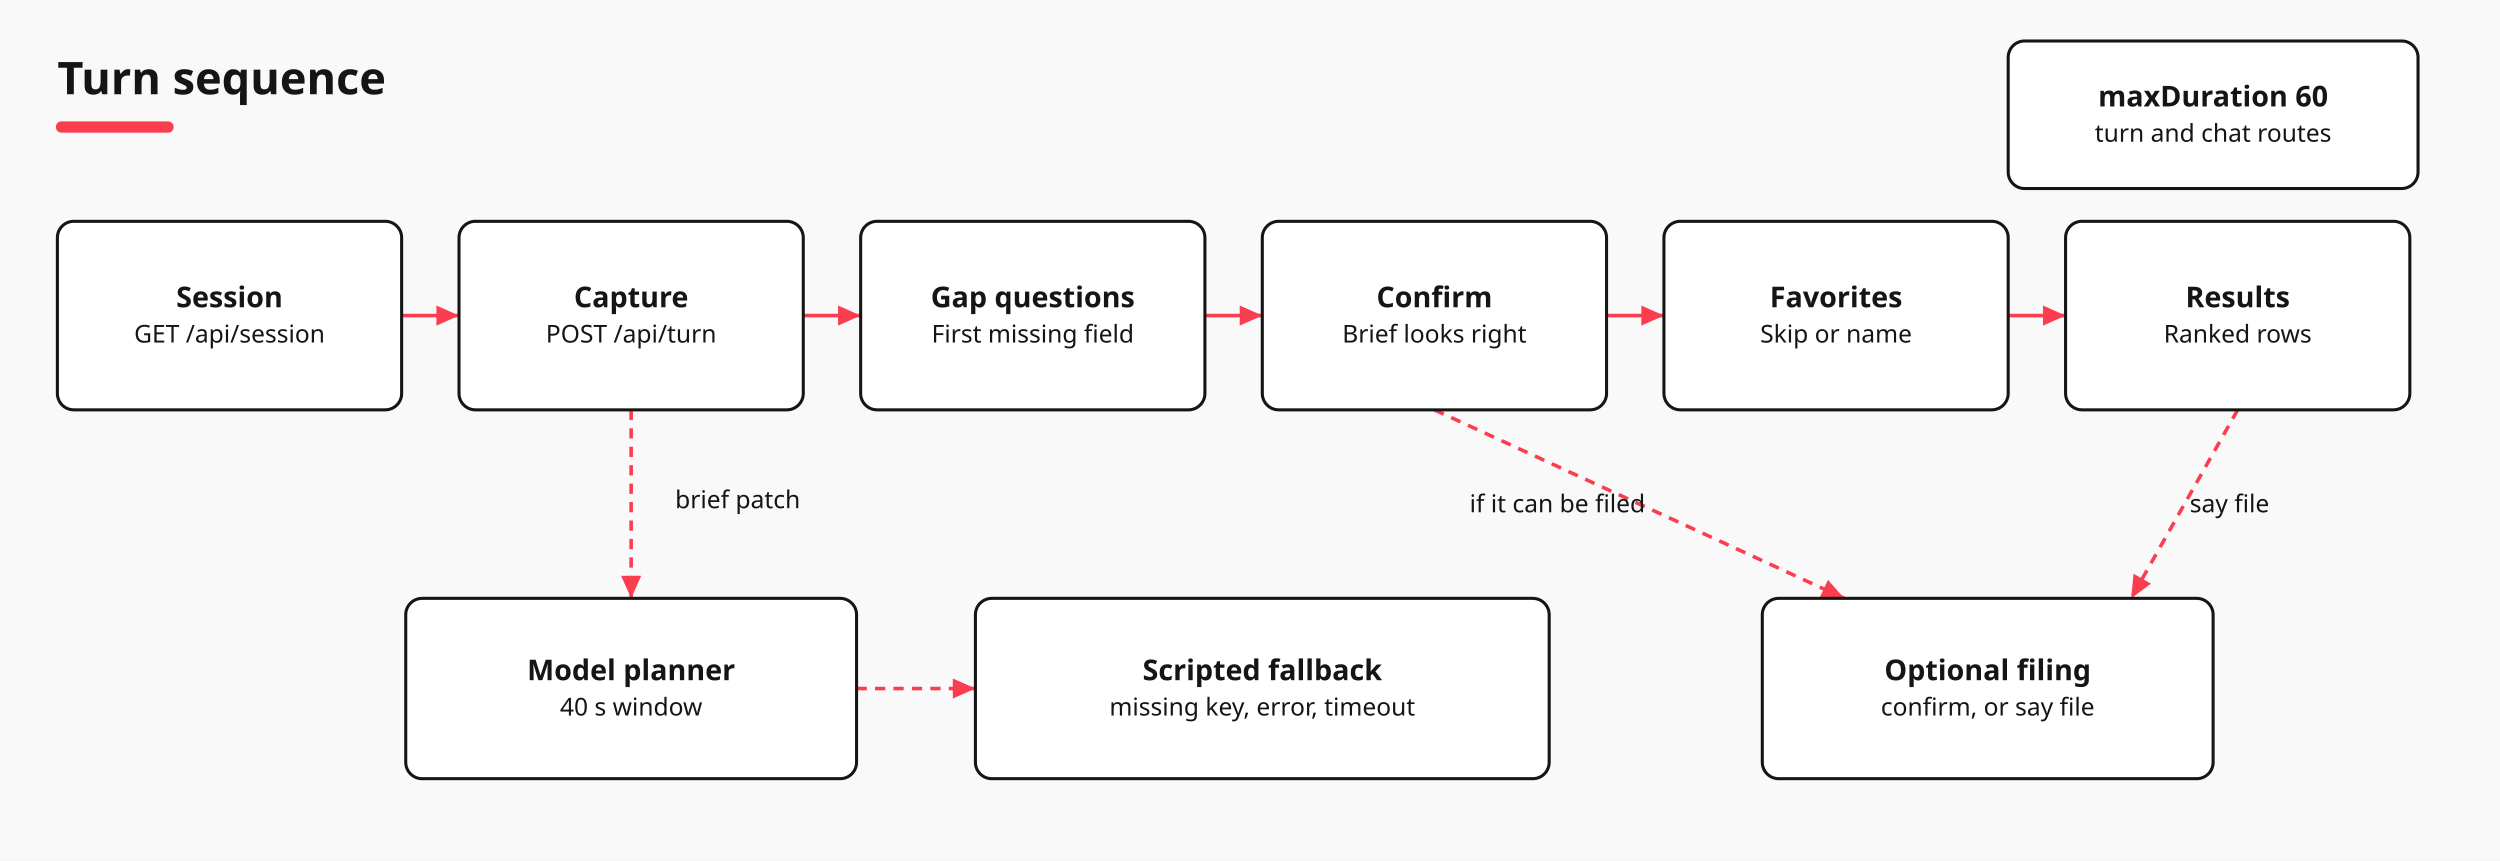
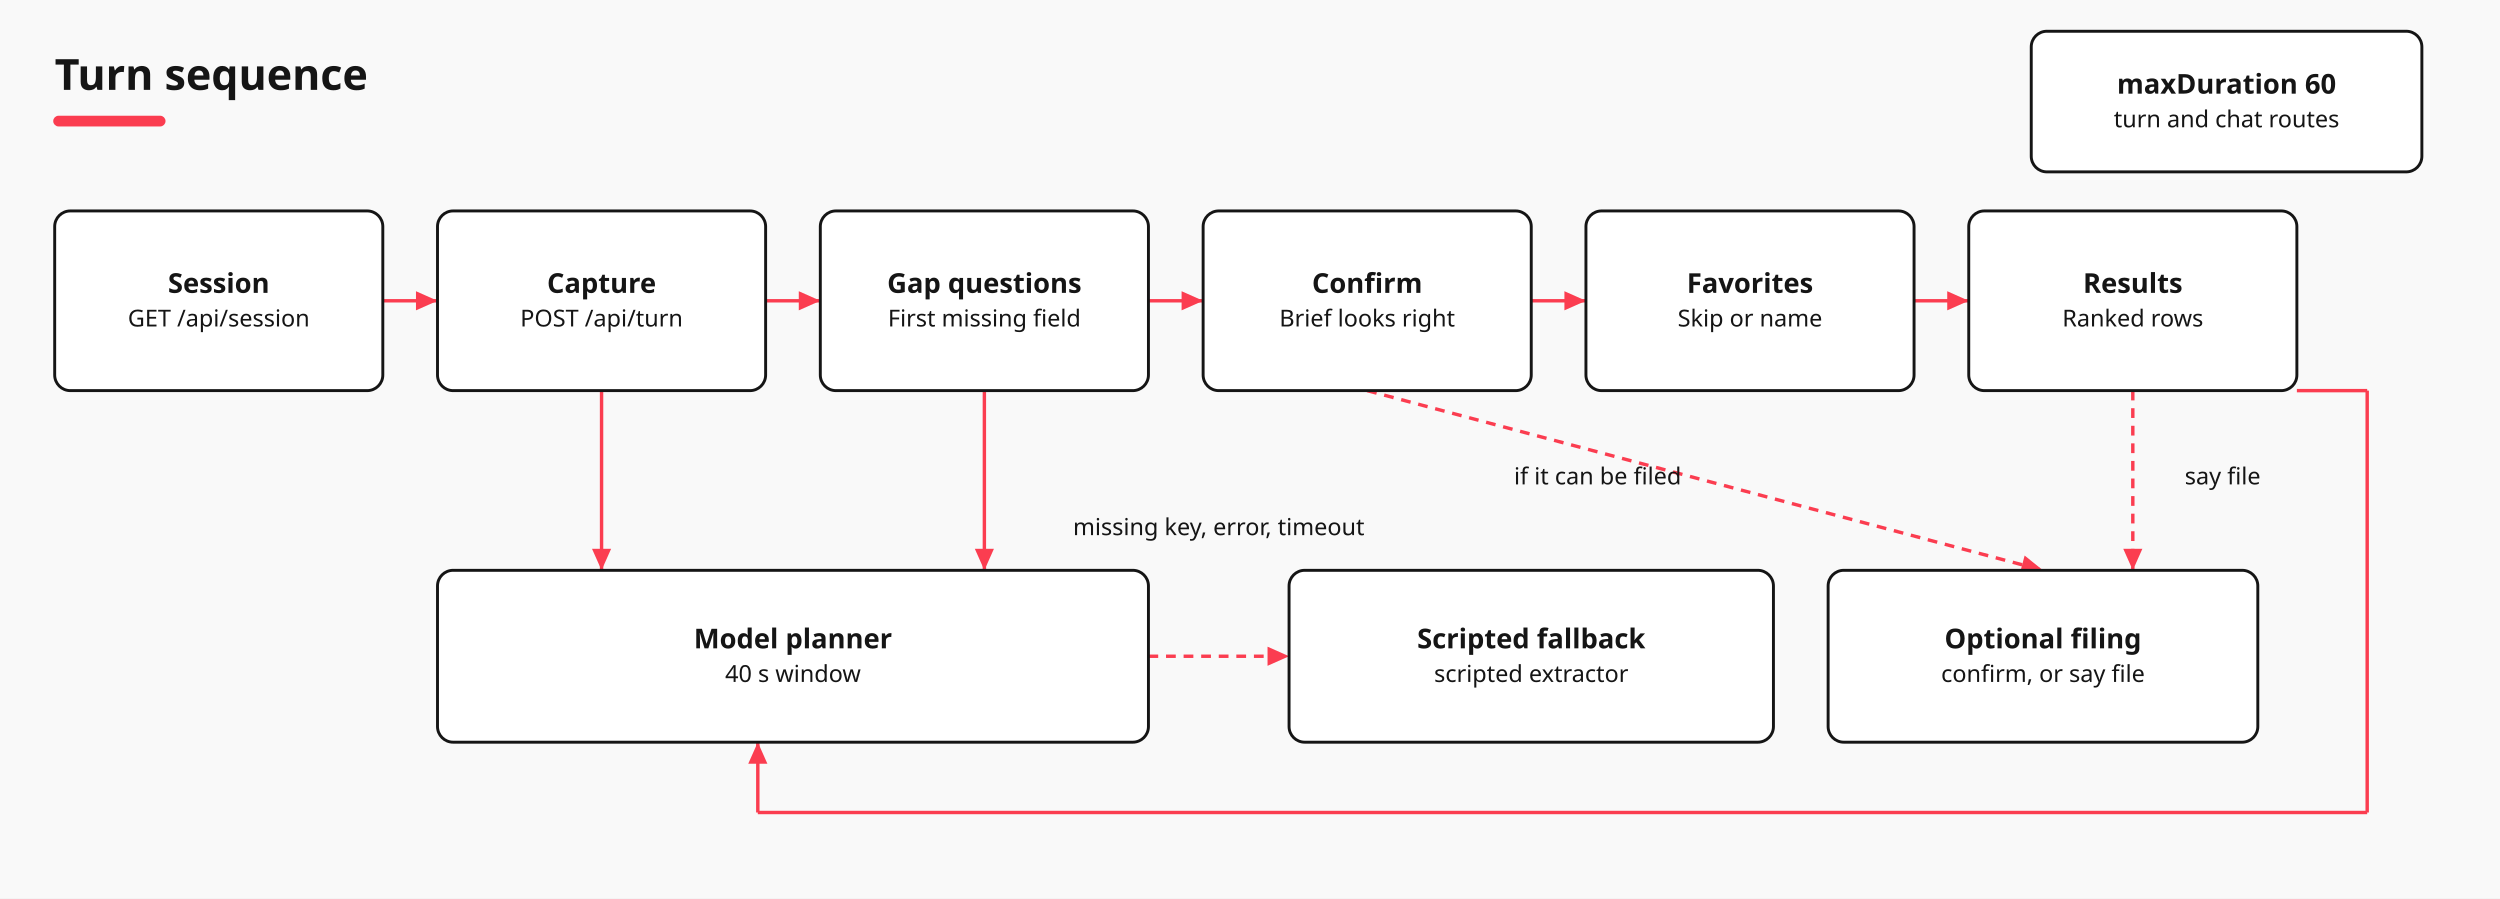
- <svg xmlns="http://www.w3.org/2000/svg" width="1220" height="420" viewBox="0 0 1220 420" role="img">
+ <svg xmlns="http://www.w3.org/2000/svg" width="1280" height="460" viewBox="0 0 1280 460" role="img">
  <defs>
    <marker id="arrow" viewBox="0 0 10 10" refX="9" refY="5" markerWidth="7" markerHeight="7" orient="auto-start-reverse">
      <path d="M 0 1 L 9 5 L 0 9 z" fill="#FB3D50" />
    </marker>
  </defs>
  <rect width="100%" height="100%" fill="#F9F9F9" />
+   <line x1="504" y1="200" x2="504" y2="292" stroke="#FB3D50" stroke-width="1.75" marker-end="url(#arrow)" />
+   <line x1="196" y1="154" x2="224" y2="154" stroke="#FB3D50" stroke-width="1.75" marker-end="url(#arrow)" />
+   <line x1="1092" y1="200" x2="1092" y2="292" stroke="#FB3D50" stroke-width="1.75" stroke-dasharray="5 4" marker-end="url(#arrow)" />
+   <line x1="1212" y1="200" x2="1212" y2="416" stroke="#FB3D50" stroke-width="1.75" />
+   <line x1="588" y1="154" x2="616" y2="154" stroke="#FB3D50" stroke-width="1.75" marker-end="url(#arrow)" />
+   <line x1="388" y1="416" x2="388" y2="380" stroke="#FB3D50" stroke-width="1.75" marker-end="url(#arrow)" />
+   <line x1="392" y1="154" x2="420" y2="154" stroke="#FB3D50" stroke-width="1.75" marker-end="url(#arrow)" />
  <line x1="784" y1="154" x2="812" y2="154" stroke="#FB3D50" stroke-width="1.75" marker-end="url(#arrow)" />
-   <line x1="418" y1="336" x2="476" y2="336" stroke="#FB3D50" stroke-width="1.75" stroke-dasharray="5 4" marker-end="url(#arrow)" />
-   <line x1="196" y1="154" x2="224" y2="154" stroke="#FB3D50" stroke-width="1.75" marker-end="url(#arrow)" />
-   <line x1="392" y1="154" x2="420" y2="154" stroke="#FB3D50" stroke-width="1.75" marker-end="url(#arrow)" />
-   <line x1="308" y1="200" x2="308" y2="292" stroke="#FB3D50" stroke-width="1.75" stroke-dasharray="5 4" marker-end="url(#arrow)" />
  <line x1="980" y1="154" x2="1008" y2="154" stroke="#FB3D50" stroke-width="1.75" marker-end="url(#arrow)" />
-   <line x1="700" y1="200" x2="900" y2="292" stroke="#FB3D50" stroke-width="1.75" stroke-dasharray="5 4" marker-end="url(#arrow)" />
-   <line x1="588" y1="154" x2="616" y2="154" stroke="#FB3D50" stroke-width="1.75" marker-end="url(#arrow)" />
-   <line x1="1092" y1="200" x2="1040" y2="292" stroke="#FB3D50" stroke-width="1.75" stroke-dasharray="5 4" marker-end="url(#arrow)" />
+   <line x1="700" y1="200" x2="1046" y2="292" stroke="#FB3D50" stroke-width="1.75" stroke-dasharray="5 4" marker-end="url(#arrow)" />
+   <line x1="308" y1="200" x2="308" y2="292" stroke="#FB3D50" stroke-width="1.75" marker-end="url(#arrow)" />
+   <line x1="588" y1="336" x2="660" y2="336" stroke="#FB3D50" stroke-width="1.75" stroke-dasharray="5 4" marker-end="url(#arrow)" />
+   <line x1="1212" y1="416" x2="388" y2="416" stroke="#FB3D50" stroke-width="1.75" />
+   <line x1="1176" y1="200" x2="1212" y2="200" stroke="#FB3D50" stroke-width="1.75" />
  <rect x="28" y="60" width="56" height="4" rx="2" fill="#FB3D50" stroke="#FB3D50" stroke-width="1.5" />
+   <rect x="660" y="292" width="248" height="88" rx="8" fill="#FFFFFF" stroke="#151515" stroke-width="1.5" />
+   <text x="784" y="327" text-anchor="middle" dominant-baseline="middle" fill="#151515" font-family="Instrument Sans, system-ui, sans-serif" font-size="14" font-weight="600">Scripted fallback</text>
+   <text x="784" y="345" text-anchor="middle" dominant-baseline="middle" fill="#151515" font-family="Instrument Sans, system-ui, sans-serif" font-size="12" font-weight="400">scripted extractor</text>
+   <rect x="936" y="292" width="220" height="88" rx="8" fill="#FFFFFF" stroke="#151515" stroke-width="1.5" />
+   <text x="1046" y="327" text-anchor="middle" dominant-baseline="middle" fill="#151515" font-family="Instrument Sans, system-ui, sans-serif" font-size="14" font-weight="600">Optional filing</text>
+   <text x="1046" y="345" text-anchor="middle" dominant-baseline="middle" fill="#151515" font-family="Instrument Sans, system-ui, sans-serif" font-size="12" font-weight="400">confirm, or say file</text>
+   <rect x="1008" y="108" width="168" height="92" rx="8" fill="#FFFFFF" stroke="#151515" stroke-width="1.5" />
+   <text x="1092" y="145" text-anchor="middle" dominant-baseline="middle" fill="#151515" font-family="Instrument Sans, system-ui, sans-serif" font-size="14" font-weight="600">Results</text>
+   <text x="1092" y="163" text-anchor="middle" dominant-baseline="middle" fill="#151515" font-family="Instrument Sans, system-ui, sans-serif" font-size="12" font-weight="400">Ranked rows</text>
+   <rect x="1040" y="16" width="200" height="72" rx="8" fill="#FFFFFF" stroke="#151515" stroke-width="1.5" />
+   <text x="1140" y="43" text-anchor="middle" dominant-baseline="middle" fill="#151515" font-family="Instrument Sans, system-ui, sans-serif" font-size="14" font-weight="600">maxDuration 60</text>
+   <text x="1140" y="61" text-anchor="middle" dominant-baseline="middle" fill="#151515" font-family="Instrument Sans, system-ui, sans-serif" font-size="12" font-weight="400">turn and chat routes</text>
+   <rect x="28" y="108" width="168" height="92" rx="8" fill="#FFFFFF" stroke="#151515" stroke-width="1.5" />
+   <text x="112" y="145" text-anchor="middle" dominant-baseline="middle" fill="#151515" font-family="Instrument Sans, system-ui, sans-serif" font-size="14" font-weight="600">Session</text>
+   <text x="112" y="163" text-anchor="middle" dominant-baseline="middle" fill="#151515" font-family="Instrument Sans, system-ui, sans-serif" font-size="12" font-weight="400">GET /api/session</text>
+   <rect x="616" y="108" width="168" height="92" rx="8" fill="#FFFFFF" stroke="#151515" stroke-width="1.5" />
+   <text x="700" y="145" text-anchor="middle" dominant-baseline="middle" fill="#151515" font-family="Instrument Sans, system-ui, sans-serif" font-size="14" font-weight="600">Confirm</text>
+   <text x="700" y="163" text-anchor="middle" dominant-baseline="middle" fill="#151515" font-family="Instrument Sans, system-ui, sans-serif" font-size="12" font-weight="400">Brief looks right</text>
+   <rect x="812" y="108" width="168" height="92" rx="8" fill="#FFFFFF" stroke="#151515" stroke-width="1.5" />
+   <text x="896" y="145" text-anchor="middle" dominant-baseline="middle" fill="#151515" font-family="Instrument Sans, system-ui, sans-serif" font-size="14" font-weight="600">Favorites</text>
+   <text x="896" y="163" text-anchor="middle" dominant-baseline="middle" fill="#151515" font-family="Instrument Sans, system-ui, sans-serif" font-size="12" font-weight="400">Skip or name</text>
  <rect x="224" y="108" width="168" height="92" rx="8" fill="#FFFFFF" stroke="#151515" stroke-width="1.5" />
  <text x="308" y="145" text-anchor="middle" dominant-baseline="middle" fill="#151515" font-family="Instrument Sans, system-ui, sans-serif" font-size="14" font-weight="600">Capture</text>
  <text x="308" y="163" text-anchor="middle" dominant-baseline="middle" fill="#151515" font-family="Instrument Sans, system-ui, sans-serif" font-size="12" font-weight="400">POST /api/turn</text>
  <rect x="420" y="108" width="168" height="92" rx="8" fill="#FFFFFF" stroke="#151515" stroke-width="1.5" />
  <text x="504" y="145" text-anchor="middle" dominant-baseline="middle" fill="#151515" font-family="Instrument Sans, system-ui, sans-serif" font-size="14" font-weight="600">Gap questions</text>
  <text x="504" y="163" text-anchor="middle" dominant-baseline="middle" fill="#151515" font-family="Instrument Sans, system-ui, sans-serif" font-size="12" font-weight="400">First missing field</text>
-   <rect x="980" y="20" width="200" height="72" rx="8" fill="#FFFFFF" stroke="#151515" stroke-width="1.5" />
-   <text x="1080" y="47" text-anchor="middle" dominant-baseline="middle" fill="#151515" font-family="Instrument Sans, system-ui, sans-serif" font-size="14" font-weight="600">maxDuration 60</text>
-   <text x="1080" y="65" text-anchor="middle" dominant-baseline="middle" fill="#151515" font-family="Instrument Sans, system-ui, sans-serif" font-size="12" font-weight="400">turn and chat routes</text>
-   <rect x="616" y="108" width="168" height="92" rx="8" fill="#FFFFFF" stroke="#151515" stroke-width="1.5" />
-   <text x="700" y="145" text-anchor="middle" dominant-baseline="middle" fill="#151515" font-family="Instrument Sans, system-ui, sans-serif" font-size="14" font-weight="600">Confirm</text>
-   <text x="700" y="163" text-anchor="middle" dominant-baseline="middle" fill="#151515" font-family="Instrument Sans, system-ui, sans-serif" font-size="12" font-weight="400">Brief looks right</text>
-   <rect x="1008" y="108" width="168" height="92" rx="8" fill="#FFFFFF" stroke="#151515" stroke-width="1.5" />
-   <text x="1092" y="145" text-anchor="middle" dominant-baseline="middle" fill="#151515" font-family="Instrument Sans, system-ui, sans-serif" font-size="14" font-weight="600">Results</text>
-   <text x="1092" y="163" text-anchor="middle" dominant-baseline="middle" fill="#151515" font-family="Instrument Sans, system-ui, sans-serif" font-size="12" font-weight="400">Ranked rows</text>
-   <rect x="812" y="108" width="168" height="92" rx="8" fill="#FFFFFF" stroke="#151515" stroke-width="1.5" />
-   <text x="896" y="145" text-anchor="middle" dominant-baseline="middle" fill="#151515" font-family="Instrument Sans, system-ui, sans-serif" font-size="14" font-weight="600">Favorites</text>
-   <text x="896" y="163" text-anchor="middle" dominant-baseline="middle" fill="#151515" font-family="Instrument Sans, system-ui, sans-serif" font-size="12" font-weight="400">Skip or name</text>
-   <rect x="28" y="108" width="168" height="92" rx="8" fill="#FFFFFF" stroke="#151515" stroke-width="1.5" />
-   <text x="112" y="145" text-anchor="middle" dominant-baseline="middle" fill="#151515" font-family="Instrument Sans, system-ui, sans-serif" font-size="14" font-weight="600">Session</text>
-   <text x="112" y="163" text-anchor="middle" dominant-baseline="middle" fill="#151515" font-family="Instrument Sans, system-ui, sans-serif" font-size="12" font-weight="400">GET /api/session</text>
-   <rect x="476" y="292" width="280" height="88" rx="8" fill="#FFFFFF" stroke="#151515" stroke-width="1.5" />
-   <text x="616" y="327" text-anchor="middle" dominant-baseline="middle" fill="#151515" font-family="Instrument Sans, system-ui, sans-serif" font-size="14" font-weight="600">Scripted fallback</text>
-   <text x="616" y="345" text-anchor="middle" dominant-baseline="middle" fill="#151515" font-family="Instrument Sans, system-ui, sans-serif" font-size="12" font-weight="400">missing key, error, timeout</text>
-   <rect x="198" y="292" width="220" height="88" rx="8" fill="#FFFFFF" stroke="#151515" stroke-width="1.5" />
-   <text x="308" y="327" text-anchor="middle" dominant-baseline="middle" fill="#151515" font-family="Instrument Sans, system-ui, sans-serif" font-size="14" font-weight="600">Model planner</text>
-   <text x="308" y="345" text-anchor="middle" dominant-baseline="middle" fill="#151515" font-family="Instrument Sans, system-ui, sans-serif" font-size="12" font-weight="400">40 s window</text>
-   <rect x="860" y="292" width="220" height="88" rx="8" fill="#FFFFFF" stroke="#151515" stroke-width="1.5" />
-   <text x="970" y="327" text-anchor="middle" dominant-baseline="middle" fill="#151515" font-family="Instrument Sans, system-ui, sans-serif" font-size="14" font-weight="600">Optional filing</text>
-   <text x="970" y="345" text-anchor="middle" dominant-baseline="middle" fill="#151515" font-family="Instrument Sans, system-ui, sans-serif" font-size="12" font-weight="400">confirm, or say file</text>
+   <rect x="224" y="292" width="364" height="88" rx="8" fill="#FFFFFF" stroke="#151515" stroke-width="1.5" />
+   <text x="406" y="327" text-anchor="middle" dominant-baseline="middle" fill="#151515" font-family="Instrument Sans, system-ui, sans-serif" font-size="14" font-weight="600">Model planner</text>
+   <text x="406" y="345" text-anchor="middle" dominant-baseline="middle" fill="#151515" font-family="Instrument Sans, system-ui, sans-serif" font-size="12" font-weight="400">40 s window</text>
  <text x="28" y="46" fill="#151515" font-family="Instrument Sans, system-ui, sans-serif" font-size="22" font-weight="600">Turn sequence</text>
-   <text x="360" y="248" text-anchor="middle" fill="#151515" font-family="Instrument Sans, system-ui, sans-serif" font-size="12" font-weight="500">brief patch</text>
-   <text x="760" y="250" text-anchor="middle" fill="#151515" font-family="Instrument Sans, system-ui, sans-serif" font-size="12" font-weight="500">if it can be filed</text>
-   <text x="1088" y="250" text-anchor="middle" fill="#151515" font-family="Instrument Sans, system-ui, sans-serif" font-size="12" font-weight="500">say file</text>
+   <text x="1138" y="248" text-anchor="middle" fill="#151515" font-family="Instrument Sans, system-ui, sans-serif" font-size="12" font-weight="500">say file</text>
+   <text x="818" y="248" text-anchor="middle" fill="#151515" font-family="Instrument Sans, system-ui, sans-serif" font-size="12" font-weight="500">if it can be filed</text>
+   <text x="624" y="274" text-anchor="middle" fill="#151515" font-family="Instrument Sans, system-ui, sans-serif" font-size="12" font-weight="500">missing key, error, timeout</text>
</svg>
